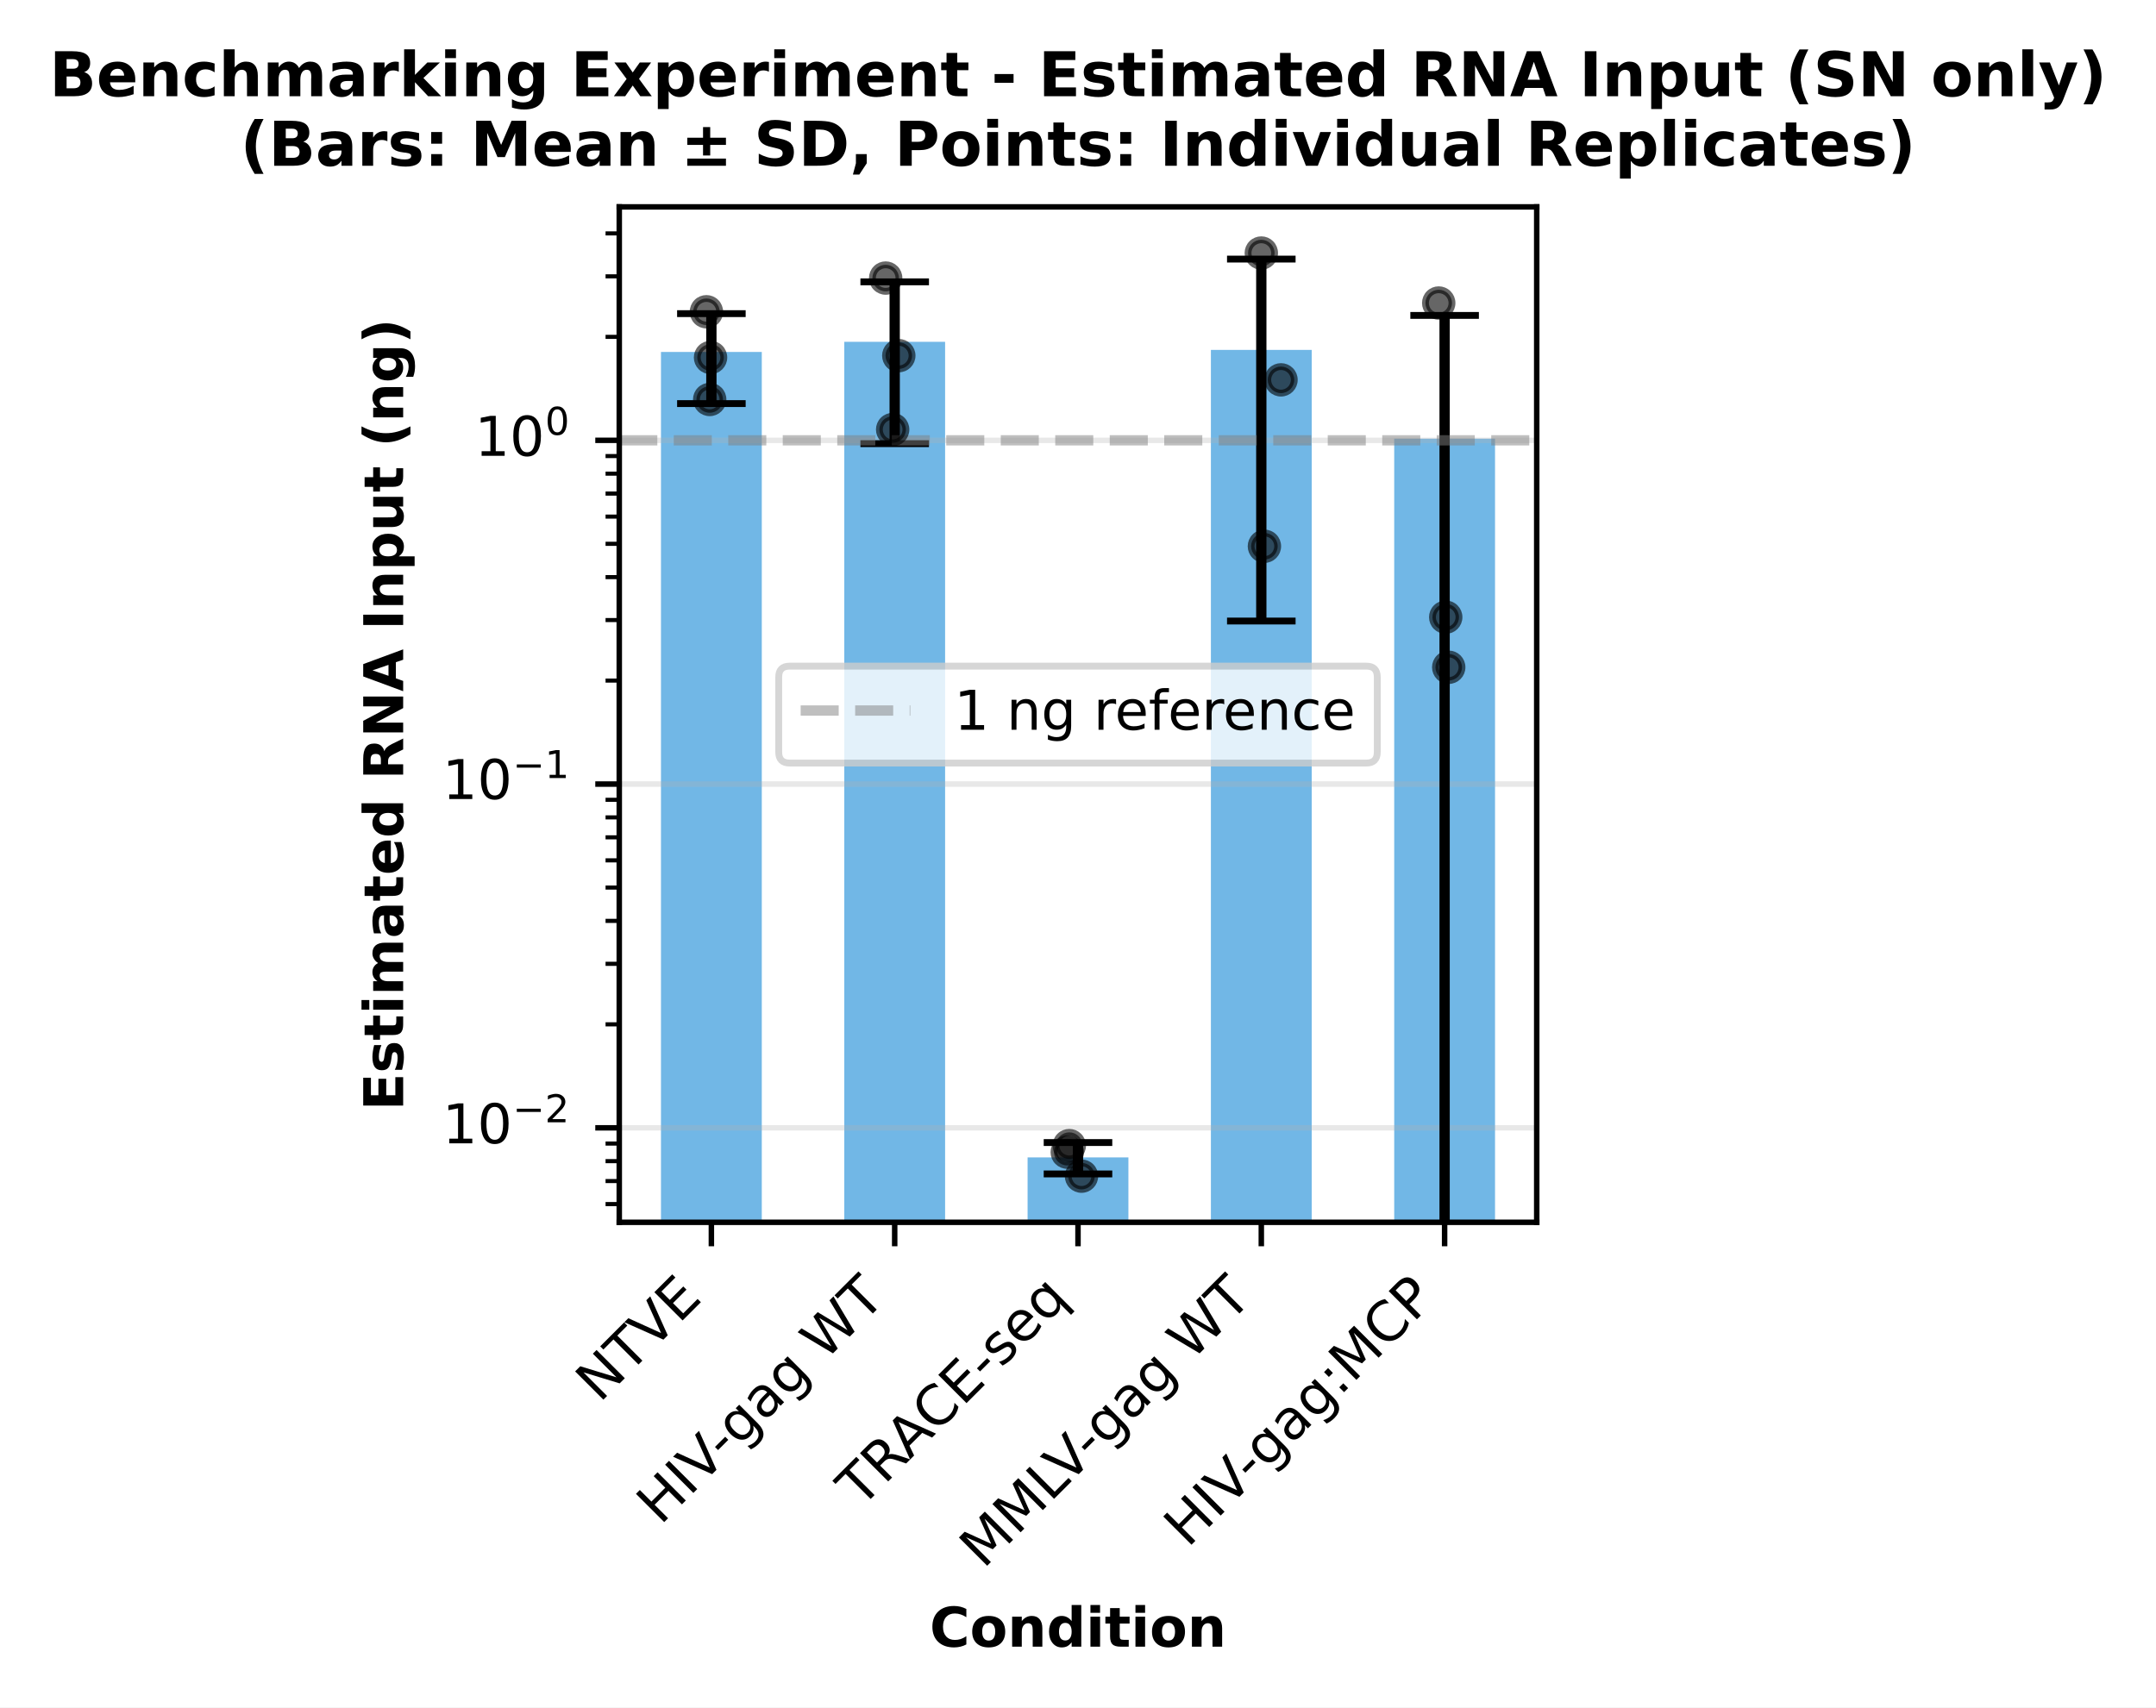
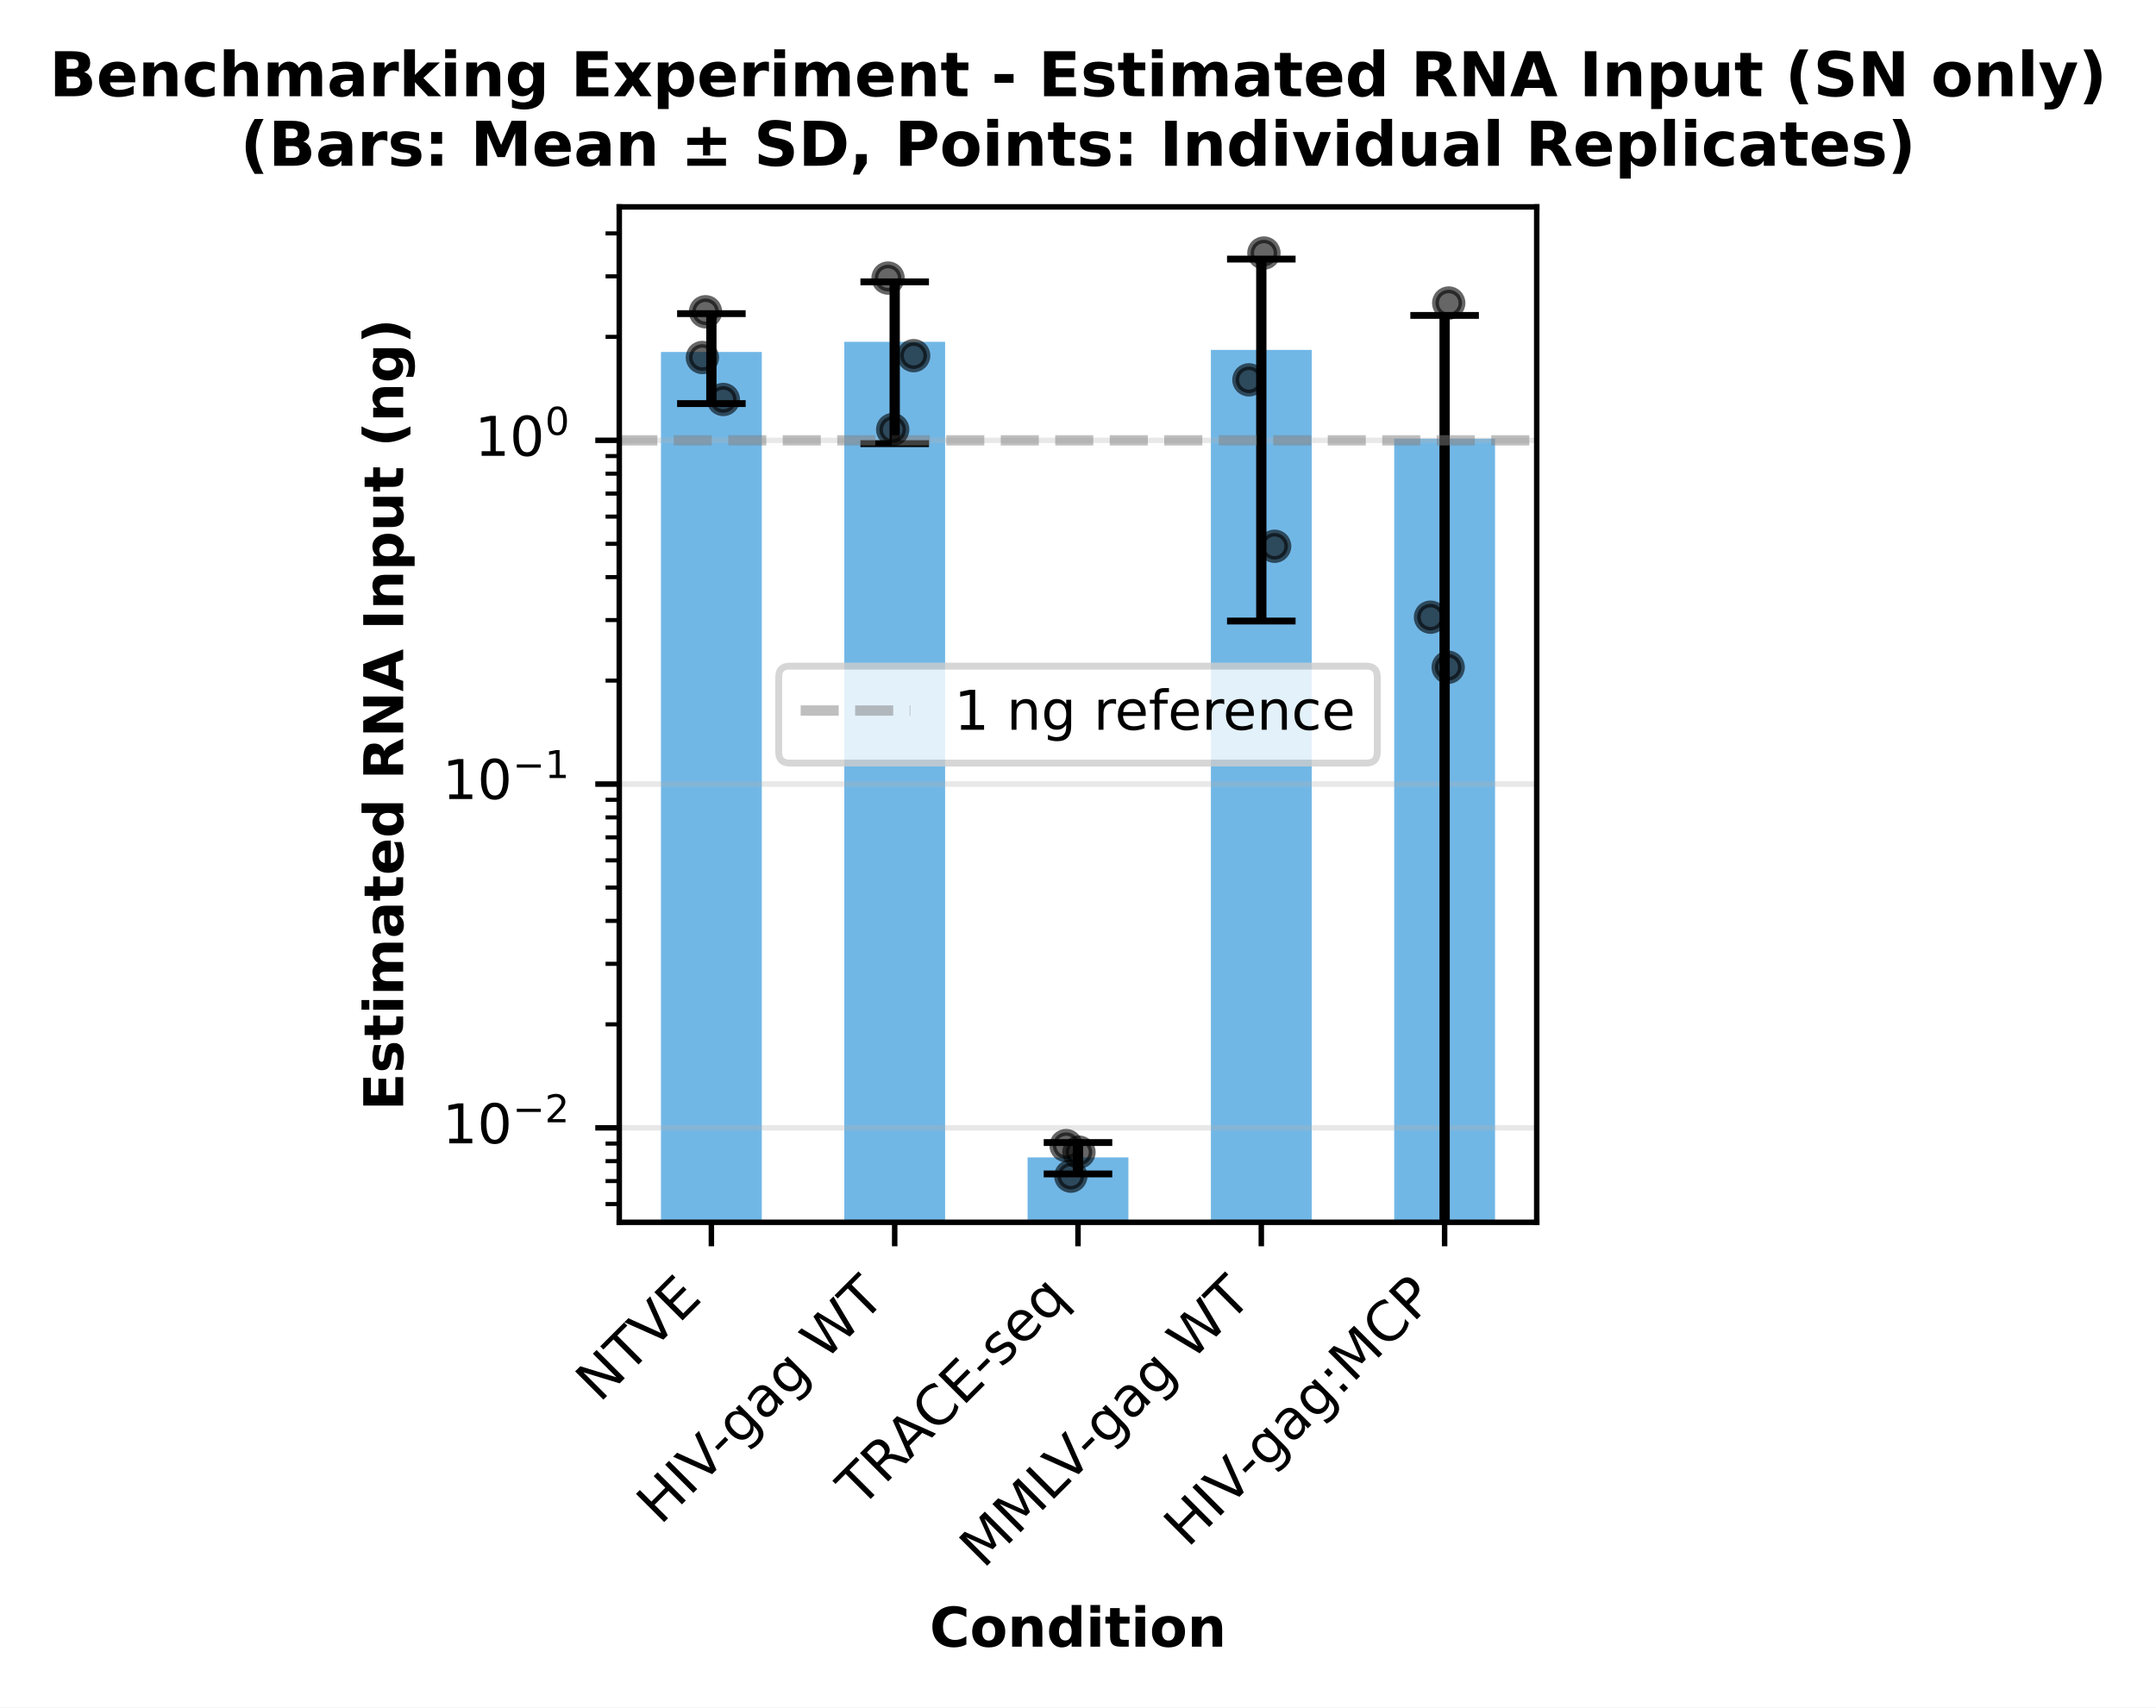
<svg xmlns="http://www.w3.org/2000/svg" xmlns:xlink="http://www.w3.org/1999/xlink" width="314.511pt" height="249.132pt" viewBox="0 0 314.511 249.132" version="1.1">
  <defs>
    <style type="text/css">*{stroke-linejoin: round; stroke-linecap: butt}</style>
  </defs>
  <g id="figure_1">
    <g id="patch_1">
      <path d="M 0 249.132  L 314.511 249.132  L 314.511 0  L 0 0  z " style="fill: #ffffff" />
    </g>
    <g id="axes_1">
      <g id="patch_2">
        <path d="M 90.337 178.35  L 224.173 178.35  L 224.173 30.187  L 90.337 30.187  z " style="fill: #ffffff" />
      </g>
      <g id="patch_3">
-         <path d="M 96.421 50220.958  L 111.128 50220.958  L 111.128 51.354  L 96.421 51.354  z " clip-path="url(#p32a2c20e1f)" style="fill: #3498db; opacity: 0.7" />
+         <path d="M 96.421 50220.958  L 111.128 50220.958  L 111.128 51.354  L 96.421 51.354  z " clip-path="url(#p68c21e5b32)" style="fill: #3498db; opacity: 0.7" />
      </g>
      <g id="patch_4">
-         <path d="M 123.161 50220.958  L 137.868 50220.958  L 137.868 49.876  L 123.161 49.876  z " clip-path="url(#p32a2c20e1f)" style="fill: #3498db; opacity: 0.7" />
+         <path d="M 123.161 50220.958  L 137.868 50220.958  L 137.868 49.876  L 123.161 49.876  z " clip-path="url(#p68c21e5b32)" style="fill: #3498db; opacity: 0.7" />
      </g>
      <g id="patch_5">
-         <path d="M 149.902 50220.958  L 164.609 50220.958  L 164.609 168.88  L 149.902 168.88  z " clip-path="url(#p32a2c20e1f)" style="fill: #3498db; opacity: 0.7" />
+         <path d="M 149.902 50220.958  L 164.609 50220.958  L 164.609 168.88  L 149.902 168.88  z " clip-path="url(#p68c21e5b32)" style="fill: #3498db; opacity: 0.7" />
      </g>
      <g id="patch_6">
-         <path d="M 176.642 50220.958  L 191.349 50220.958  L 191.349 51.055  L 176.642 51.055  z " clip-path="url(#p32a2c20e1f)" style="fill: #3498db; opacity: 0.7" />
+         <path d="M 176.642 50220.958  L 191.349 50220.958  L 191.349 51.055  L 176.642 51.055  z " clip-path="url(#p68c21e5b32)" style="fill: #3498db; opacity: 0.7" />
      </g>
      <g id="patch_7">
-         <path d="M 203.383 50220.958  L 218.09 50220.958  L 218.09 64.009  L 203.383 64.009  z " clip-path="url(#p32a2c20e1f)" style="fill: #3498db; opacity: 0.7" />
+         <path d="M 203.383 50220.958  L 218.09 50220.958  L 218.09 64.009  L 203.383 64.009  z " clip-path="url(#p68c21e5b32)" style="fill: #3498db; opacity: 0.7" />
      </g>
      <g id="matplotlib.axis_1">
        <g id="xtick_1">
          <g id="line2d_1">
            <defs>
-               <path id="m46f3717171" d="M 0 0  L 0 3.5  " style="stroke: #000000; stroke-width: 0.8" />
+               <path id="m1fbb7405f4" d="M 0 0  L 0 3.5  " style="stroke: #000000; stroke-width: 0.8" />
            </defs>
            <g>
-               <use xlink:href="#m46f3717171" x="103.774" y="178.35" style="stroke: #000000; stroke-width: 0.8" />
+               <use xlink:href="#m1fbb7405f4" x="103.774" y="178.35" style="stroke: #000000; stroke-width: 0.8" />
            </g>
          </g>
          <g id="text_1">
            <text style="font-size: 8px; font-family: 'DejaVu Sans', 'Bitstream Vera Sans', 'Computer Modern Sans Serif', 'Lucida Grande', 'Verdana', 'Geneva', 'Lucid', 'Arial', 'Helvetica', 'Avant Garde', sans-serif" transform="translate(87.46675 204.7797) rotate(-45)">NTVE</text>
          </g>
        </g>
        <g id="xtick_2">
          <g id="line2d_2">
            <g>
-               <use xlink:href="#m46f3717171" x="130.515" y="178.35" style="stroke: #000000; stroke-width: 0.8" />
+               <use xlink:href="#m1fbb7405f4" x="130.515" y="178.35" style="stroke: #000000; stroke-width: 0.8" />
            </g>
          </g>
          <g id="text_2">
            <text style="font-size: 8px; font-family: 'DejaVu Sans', 'Bitstream Vera Sans', 'Computer Modern Sans Serif', 'Lucida Grande', 'Verdana', 'Geneva', 'Lucid', 'Arial', 'Helvetica', 'Avant Garde', sans-serif" transform="translate(96.34215 222.6447) rotate(-45)">HIV-gag WT</text>
          </g>
        </g>
        <g id="xtick_3">
          <g id="line2d_3">
            <g>
-               <use xlink:href="#m46f3717171" x="157.255" y="178.35" style="stroke: #000000; stroke-width: 0.8" />
+               <use xlink:href="#m1fbb7405f4" x="157.255" y="178.35" style="stroke: #000000; stroke-width: 0.8" />
            </g>
          </g>
          <g id="text_3">
            <text style="font-size: 8px; font-family: 'DejaVu Sans', 'Bitstream Vera Sans', 'Computer Modern Sans Serif', 'Lucida Grande', 'Verdana', 'Geneva', 'Lucid', 'Arial', 'Helvetica', 'Avant Garde', sans-serif" transform="translate(125.5646 220.1628) rotate(-45)">TRACE-seq</text>
          </g>
        </g>
        <g id="xtick_4">
          <g id="line2d_4">
            <g>
-               <use xlink:href="#m46f3717171" x="183.996" y="178.35" style="stroke: #000000; stroke-width: 0.8" />
+               <use xlink:href="#m1fbb7405f4" x="183.996" y="178.35" style="stroke: #000000; stroke-width: 0.8" />
            </g>
          </g>
          <g id="text_4">
            <text style="font-size: 8px; font-family: 'DejaVu Sans', 'Bitstream Vera Sans', 'Computer Modern Sans Serif', 'Lucida Grande', 'Verdana', 'Geneva', 'Lucid', 'Arial', 'Helvetica', 'Avant Garde', sans-serif" transform="translate(143.4547 229.0131) rotate(-45)">MMLV-gag WT</text>
          </g>
        </g>
        <g id="xtick_5">
          <g id="line2d_5">
            <g>
-               <use xlink:href="#m46f3717171" x="210.736" y="178.35" style="stroke: #000000; stroke-width: 0.8" />
+               <use xlink:href="#m1fbb7405f4" x="210.736" y="178.35" style="stroke: #000000; stroke-width: 0.8" />
            </g>
          </g>
          <g id="text_5">
            <text style="font-size: 8px; font-family: 'DejaVu Sans', 'Bitstream Vera Sans', 'Computer Modern Sans Serif', 'Lucida Grande', 'Verdana', 'Geneva', 'Lucid', 'Arial', 'Helvetica', 'Avant Garde', sans-serif" transform="translate(173.2622 225.946) rotate(-45)">HIV-gag:MCP</text>
          </g>
        </g>
        <g id="text_6">
          <text style="font-weight: 700; font-size: 8px; font-family: 'DejaVu Sans', 'Bitstream Vera Sans', 'Computer Modern Sans Serif', 'Lucida Grande', 'Verdana', 'Geneva', 'Lucid', 'Arial', 'Helvetica', 'Avant Garde', sans-serif; text-anchor: middle" x="157.255" y="240.268" transform="rotate(-0 157.2553 240.2683)">Condition</text>
        </g>
      </g>
      <g id="matplotlib.axis_2">
        <g id="ytick_1">
          <g id="line2d_6">
-             <path d="M 90.337 164.564  L 224.173 164.564  " clip-path="url(#p32a2c20e1f)" style="fill: none; stroke: #b0b0b0; stroke-opacity: 0.3; stroke-width: 0.8; stroke-linecap: square" />
+             <path d="M 90.337 164.564  L 224.173 164.564  " clip-path="url(#p68c21e5b32)" style="fill: none; stroke: #b0b0b0; stroke-opacity: 0.3; stroke-width: 0.8; stroke-linecap: square" />
          </g>
          <g id="line2d_7">
            <defs>
-               <path id="mbbf6dda778" d="M 0 0  L -3.5 0  " style="stroke: #000000; stroke-width: 0.8" />
+               <path id="m884e0e9e06" d="M 0 0  L -3.5 0  " style="stroke: #000000; stroke-width: 0.8" />
            </defs>
            <g>
-               <use xlink:href="#mbbf6dda778" x="90.337" y="164.564" style="stroke: #000000; stroke-width: 0.8" />
+               <use xlink:href="#m884e0e9e06" x="90.337" y="164.564" style="stroke: #000000; stroke-width: 0.8" />
            </g>
          </g>
          <g id="text_7">
            <g transform="translate(64.53732 167.603)">
              <text>
                <tspan x="0" y="-0.781" style="font-size: 8px; font-family: 'DejaVu Sans'">1</tspan>
                <tspan x="5.09" y="-0.781" style="font-size: 8px; font-family: 'DejaVu Sans'">0</tspan>
                <tspan x="10.256" y="-3.844" style="font-size: 5.6px; font-family: 'DejaVu Sans'">−</tspan>
                <tspan x="14.948" y="-3.844" style="font-size: 5.6px; font-family: 'DejaVu Sans'">2</tspan>
              </text>
            </g>
          </g>
        </g>
        <g id="ytick_2">
          <g id="line2d_8">
-             <path d="M 90.337 114.407  L 224.173 114.407  " clip-path="url(#p32a2c20e1f)" style="fill: none; stroke: #b0b0b0; stroke-opacity: 0.3; stroke-width: 0.8; stroke-linecap: square" />
+             <path d="M 90.337 114.407  L 224.173 114.407  " clip-path="url(#p68c21e5b32)" style="fill: none; stroke: #b0b0b0; stroke-opacity: 0.3; stroke-width: 0.8; stroke-linecap: square" />
          </g>
          <g id="line2d_9">
            <g>
-               <use xlink:href="#mbbf6dda778" x="90.337" y="114.407" style="stroke: #000000; stroke-width: 0.8" />
+               <use xlink:href="#m884e0e9e06" x="90.337" y="114.407" style="stroke: #000000; stroke-width: 0.8" />
            </g>
          </g>
          <g id="text_8">
            <g transform="translate(64.53732 117.4463)">
              <text>
                <tspan x="0" y="-0.858" style="font-size: 8px; font-family: 'DejaVu Sans'">1</tspan>
                <tspan x="5.09" y="-0.858" style="font-size: 8px; font-family: 'DejaVu Sans'">0</tspan>
                <tspan x="10.256" y="-3.92" style="font-size: 5.6px; font-family: 'DejaVu Sans'">−</tspan>
                <tspan x="14.948" y="-3.92" style="font-size: 5.6px; font-family: 'DejaVu Sans'">1</tspan>
              </text>
            </g>
          </g>
        </g>
        <g id="ytick_3">
          <g id="line2d_10">
-             <path d="M 90.337 64.25  L 224.173 64.25  " clip-path="url(#p32a2c20e1f)" style="fill: none; stroke: #b0b0b0; stroke-opacity: 0.3; stroke-width: 0.8; stroke-linecap: square" />
+             <path d="M 90.337 64.25  L 224.173 64.25  " clip-path="url(#p68c21e5b32)" style="fill: none; stroke: #b0b0b0; stroke-opacity: 0.3; stroke-width: 0.8; stroke-linecap: square" />
          </g>
          <g id="line2d_11">
            <g>
-               <use xlink:href="#mbbf6dda778" x="90.337" y="64.25" style="stroke: #000000; stroke-width: 0.8" />
+               <use xlink:href="#m884e0e9e06" x="90.337" y="64.25" style="stroke: #000000; stroke-width: 0.8" />
            </g>
          </g>
          <g id="text_9">
            <g transform="translate(69.25732 67.28959)">
              <text>
                <tspan x="0" y="-0.781" style="font-size: 8px; font-family: 'DejaVu Sans'">1</tspan>
                <tspan x="5.09" y="-0.781" style="font-size: 8px; font-family: 'DejaVu Sans'">0</tspan>
                <tspan x="10.256" y="-3.844" style="font-size: 5.6px; font-family: 'DejaVu Sans'">0</tspan>
              </text>
            </g>
          </g>
        </g>
        <g id="ytick_4">
          <g id="line2d_12">
            <defs>
-               <path id="m619125b30c" d="M 0 0  L -2 0  " style="stroke: #000000; stroke-width: 0.6" />
+               <path id="m4bb29ebfb5" d="M 0 0  L -2 0  " style="stroke: #000000; stroke-width: 0.6" />
            </defs>
            <g>
-               <use xlink:href="#m619125b30c" x="90.337" y="175.691" style="stroke: #000000; stroke-width: 0.6" />
+               <use xlink:href="#m4bb29ebfb5" x="90.337" y="175.691" style="stroke: #000000; stroke-width: 0.6" />
            </g>
          </g>
        </g>
        <g id="ytick_5">
          <g id="line2d_13">
            <g>
-               <use xlink:href="#m619125b30c" x="90.337" y="172.333" style="stroke: #000000; stroke-width: 0.6" />
+               <use xlink:href="#m4bb29ebfb5" x="90.337" y="172.333" style="stroke: #000000; stroke-width: 0.6" />
            </g>
          </g>
        </g>
        <g id="ytick_6">
          <g id="line2d_14">
            <g>
-               <use xlink:href="#m619125b30c" x="90.337" y="169.424" style="stroke: #000000; stroke-width: 0.6" />
+               <use xlink:href="#m4bb29ebfb5" x="90.337" y="169.424" style="stroke: #000000; stroke-width: 0.6" />
            </g>
          </g>
        </g>
        <g id="ytick_7">
          <g id="line2d_15">
            <g>
-               <use xlink:href="#m619125b30c" x="90.337" y="166.859" style="stroke: #000000; stroke-width: 0.6" />
+               <use xlink:href="#m4bb29ebfb5" x="90.337" y="166.859" style="stroke: #000000; stroke-width: 0.6" />
            </g>
          </g>
        </g>
        <g id="ytick_8">
          <g id="line2d_16">
            <g>
-               <use xlink:href="#m619125b30c" x="90.337" y="149.465" style="stroke: #000000; stroke-width: 0.6" />
+               <use xlink:href="#m4bb29ebfb5" x="90.337" y="149.465" style="stroke: #000000; stroke-width: 0.6" />
            </g>
          </g>
        </g>
        <g id="ytick_9">
          <g id="line2d_17">
            <g>
-               <use xlink:href="#m619125b30c" x="90.337" y="140.633" style="stroke: #000000; stroke-width: 0.6" />
+               <use xlink:href="#m4bb29ebfb5" x="90.337" y="140.633" style="stroke: #000000; stroke-width: 0.6" />
            </g>
          </g>
        </g>
        <g id="ytick_10">
          <g id="line2d_18">
            <g>
-               <use xlink:href="#m619125b30c" x="90.337" y="134.366" style="stroke: #000000; stroke-width: 0.6" />
+               <use xlink:href="#m4bb29ebfb5" x="90.337" y="134.366" style="stroke: #000000; stroke-width: 0.6" />
            </g>
          </g>
        </g>
        <g id="ytick_11">
          <g id="line2d_19">
            <g>
-               <use xlink:href="#m619125b30c" x="90.337" y="129.506" style="stroke: #000000; stroke-width: 0.6" />
+               <use xlink:href="#m4bb29ebfb5" x="90.337" y="129.506" style="stroke: #000000; stroke-width: 0.6" />
            </g>
          </g>
        </g>
        <g id="ytick_12">
          <g id="line2d_20">
            <g>
-               <use xlink:href="#m619125b30c" x="90.337" y="125.534" style="stroke: #000000; stroke-width: 0.6" />
+               <use xlink:href="#m4bb29ebfb5" x="90.337" y="125.534" style="stroke: #000000; stroke-width: 0.6" />
            </g>
          </g>
        </g>
        <g id="ytick_13">
          <g id="line2d_21">
            <g>
-               <use xlink:href="#m619125b30c" x="90.337" y="122.176" style="stroke: #000000; stroke-width: 0.6" />
+               <use xlink:href="#m4bb29ebfb5" x="90.337" y="122.176" style="stroke: #000000; stroke-width: 0.6" />
            </g>
          </g>
        </g>
        <g id="ytick_14">
          <g id="line2d_22">
            <g>
-               <use xlink:href="#m619125b30c" x="90.337" y="119.268" style="stroke: #000000; stroke-width: 0.6" />
+               <use xlink:href="#m4bb29ebfb5" x="90.337" y="119.268" style="stroke: #000000; stroke-width: 0.6" />
            </g>
          </g>
        </g>
        <g id="ytick_15">
          <g id="line2d_23">
            <g>
-               <use xlink:href="#m619125b30c" x="90.337" y="116.702" style="stroke: #000000; stroke-width: 0.6" />
+               <use xlink:href="#m4bb29ebfb5" x="90.337" y="116.702" style="stroke: #000000; stroke-width: 0.6" />
            </g>
          </g>
        </g>
        <g id="ytick_16">
          <g id="line2d_24">
            <g>
-               <use xlink:href="#m619125b30c" x="90.337" y="99.308" style="stroke: #000000; stroke-width: 0.6" />
+               <use xlink:href="#m4bb29ebfb5" x="90.337" y="99.308" style="stroke: #000000; stroke-width: 0.6" />
            </g>
          </g>
        </g>
        <g id="ytick_17">
          <g id="line2d_25">
            <g>
-               <use xlink:href="#m619125b30c" x="90.337" y="90.476" style="stroke: #000000; stroke-width: 0.6" />
+               <use xlink:href="#m4bb29ebfb5" x="90.337" y="90.476" style="stroke: #000000; stroke-width: 0.6" />
            </g>
          </g>
        </g>
        <g id="ytick_18">
          <g id="line2d_26">
            <g>
-               <use xlink:href="#m619125b30c" x="90.337" y="84.21" style="stroke: #000000; stroke-width: 0.6" />
+               <use xlink:href="#m4bb29ebfb5" x="90.337" y="84.21" style="stroke: #000000; stroke-width: 0.6" />
            </g>
          </g>
        </g>
        <g id="ytick_19">
          <g id="line2d_27">
            <g>
-               <use xlink:href="#m619125b30c" x="90.337" y="79.349" style="stroke: #000000; stroke-width: 0.6" />
+               <use xlink:href="#m4bb29ebfb5" x="90.337" y="79.349" style="stroke: #000000; stroke-width: 0.6" />
            </g>
          </g>
        </g>
        <g id="ytick_20">
          <g id="line2d_28">
            <g>
-               <use xlink:href="#m619125b30c" x="90.337" y="75.377" style="stroke: #000000; stroke-width: 0.6" />
+               <use xlink:href="#m4bb29ebfb5" x="90.337" y="75.377" style="stroke: #000000; stroke-width: 0.6" />
            </g>
          </g>
        </g>
        <g id="ytick_21">
          <g id="line2d_29">
            <g>
-               <use xlink:href="#m619125b30c" x="90.337" y="72.02" style="stroke: #000000; stroke-width: 0.6" />
+               <use xlink:href="#m4bb29ebfb5" x="90.337" y="72.02" style="stroke: #000000; stroke-width: 0.6" />
            </g>
          </g>
        </g>
        <g id="ytick_22">
          <g id="line2d_30">
            <g>
-               <use xlink:href="#m619125b30c" x="90.337" y="69.111" style="stroke: #000000; stroke-width: 0.6" />
+               <use xlink:href="#m4bb29ebfb5" x="90.337" y="69.111" style="stroke: #000000; stroke-width: 0.6" />
            </g>
          </g>
        </g>
        <g id="ytick_23">
          <g id="line2d_31">
            <g>
-               <use xlink:href="#m619125b30c" x="90.337" y="66.545" style="stroke: #000000; stroke-width: 0.6" />
+               <use xlink:href="#m4bb29ebfb5" x="90.337" y="66.545" style="stroke: #000000; stroke-width: 0.6" />
            </g>
          </g>
        </g>
        <g id="ytick_24">
          <g id="line2d_32">
            <g>
-               <use xlink:href="#m619125b30c" x="90.337" y="49.152" style="stroke: #000000; stroke-width: 0.6" />
+               <use xlink:href="#m4bb29ebfb5" x="90.337" y="49.152" style="stroke: #000000; stroke-width: 0.6" />
            </g>
          </g>
        </g>
        <g id="ytick_25">
          <g id="line2d_33">
            <g>
-               <use xlink:href="#m619125b30c" x="90.337" y="40.319" style="stroke: #000000; stroke-width: 0.6" />
+               <use xlink:href="#m4bb29ebfb5" x="90.337" y="40.319" style="stroke: #000000; stroke-width: 0.6" />
            </g>
          </g>
        </g>
        <g id="ytick_26">
          <g id="line2d_34">
            <g>
-               <use xlink:href="#m619125b30c" x="90.337" y="34.053" style="stroke: #000000; stroke-width: 0.6" />
+               <use xlink:href="#m4bb29ebfb5" x="90.337" y="34.053" style="stroke: #000000; stroke-width: 0.6" />
            </g>
          </g>
        </g>
        <g id="text_10">
          <text style="font-weight: 700; font-size: 8px; font-family: 'DejaVu Sans', 'Bitstream Vera Sans', 'Computer Modern Sans Serif', 'Lucida Grande', 'Verdana', 'Geneva', 'Lucid', 'Arial', 'Helvetica', 'Avant Garde', sans-serif; text-anchor: middle" x="58.811" y="104.269" transform="rotate(-90 58.81107 104.2685)">Estimated RNA Input (ng)</text>
        </g>
      </g>
      <g id="LineCollection_1">
-         <path d="M 103.774 58.891  L 103.774 45.765  " clip-path="url(#p32a2c20e1f)" style="fill: none; stroke: #000000; stroke-width: 1.5" />
-         <path d="M 130.515 64.737  L 130.515 41.124  " clip-path="url(#p32a2c20e1f)" style="fill: none; stroke: #000000; stroke-width: 1.5" />
-         <path d="M 157.255 171.292  L 157.255 166.709  " clip-path="url(#p32a2c20e1f)" style="fill: none; stroke: #000000; stroke-width: 1.5" />
-         <path d="M 183.996 90.62  L 183.996 37.804  " clip-path="url(#p32a2c20e1f)" style="fill: none; stroke: #000000; stroke-width: 1.5" />
-         <path d="M 210.736 250.132  L 210.736 46.023  " clip-path="url(#p32a2c20e1f)" style="fill: none; stroke: #000000; stroke-width: 1.5" />
+         <path d="M 103.774 58.891  L 103.774 45.765  " clip-path="url(#p68c21e5b32)" style="fill: none; stroke: #000000; stroke-width: 1.5" />
+         <path d="M 130.515 64.737  L 130.515 41.124  " clip-path="url(#p68c21e5b32)" style="fill: none; stroke: #000000; stroke-width: 1.5" />
+         <path d="M 157.255 171.292  L 157.255 166.709  " clip-path="url(#p68c21e5b32)" style="fill: none; stroke: #000000; stroke-width: 1.5" />
+         <path d="M 183.996 90.62  L 183.996 37.804  " clip-path="url(#p68c21e5b32)" style="fill: none; stroke: #000000; stroke-width: 1.5" />
+         <path d="M 210.736 250.132  L 210.736 46.023  " clip-path="url(#p68c21e5b32)" style="fill: none; stroke: #000000; stroke-width: 1.5" />
      </g>
      <g id="line2d_35">
        <defs>
-           <path id="mbdd3e8cf5c" d="M 5 0  L -5 -0  " style="stroke: #000000" />
+           <path id="mf65d24ecae" d="M 5 0  L -5 -0  " style="stroke: #000000" />
        </defs>
-         <g clip-path="url(#p32a2c20e1f)">
-           <use xlink:href="#mbdd3e8cf5c" x="103.774" y="58.891" style="fill: #1f77b4; stroke: #000000" />
-           <use xlink:href="#mbdd3e8cf5c" x="130.515" y="64.737" style="fill: #1f77b4; stroke: #000000" />
-           <use xlink:href="#mbdd3e8cf5c" x="157.255" y="171.292" style="fill: #1f77b4; stroke: #000000" />
-           <use xlink:href="#mbdd3e8cf5c" x="183.996" y="90.62" style="fill: #1f77b4; stroke: #000000" />
-           <use xlink:href="#mbdd3e8cf5c" x="193.516" y="17938.507" style="fill: #1f77b4; stroke: #000000" />
+         <g clip-path="url(#p68c21e5b32)">
+           <use xlink:href="#mf65d24ecae" x="103.774" y="58.891" style="fill: #1f77b4; stroke: #000000" />
+           <use xlink:href="#mf65d24ecae" x="130.515" y="64.737" style="fill: #1f77b4; stroke: #000000" />
+           <use xlink:href="#mf65d24ecae" x="157.255" y="171.292" style="fill: #1f77b4; stroke: #000000" />
+           <use xlink:href="#mf65d24ecae" x="183.996" y="90.62" style="fill: #1f77b4; stroke: #000000" />
+           <use xlink:href="#mf65d24ecae" x="193.516" y="17938.507" style="fill: #1f77b4; stroke: #000000" />
        </g>
      </g>
      <g id="line2d_36">
-         <g clip-path="url(#p32a2c20e1f)">
-           <use xlink:href="#mbdd3e8cf5c" x="103.774" y="45.765" style="fill: #1f77b4; stroke: #000000" />
-           <use xlink:href="#mbdd3e8cf5c" x="130.515" y="41.124" style="fill: #1f77b4; stroke: #000000" />
-           <use xlink:href="#mbdd3e8cf5c" x="157.255" y="166.709" style="fill: #1f77b4; stroke: #000000" />
-           <use xlink:href="#mbdd3e8cf5c" x="183.996" y="37.804" style="fill: #1f77b4; stroke: #000000" />
-           <use xlink:href="#mbdd3e8cf5c" x="210.736" y="46.023" style="fill: #1f77b4; stroke: #000000" />
+         <g clip-path="url(#p68c21e5b32)">
+           <use xlink:href="#mf65d24ecae" x="103.774" y="45.765" style="fill: #1f77b4; stroke: #000000" />
+           <use xlink:href="#mf65d24ecae" x="130.515" y="41.124" style="fill: #1f77b4; stroke: #000000" />
+           <use xlink:href="#mf65d24ecae" x="157.255" y="166.709" style="fill: #1f77b4; stroke: #000000" />
+           <use xlink:href="#mf65d24ecae" x="183.996" y="37.804" style="fill: #1f77b4; stroke: #000000" />
+           <use xlink:href="#mf65d24ecae" x="210.736" y="46.023" style="fill: #1f77b4; stroke: #000000" />
        </g>
      </g>
      <g id="line2d_37">
-         <path d="M 90.337 64.25  L 224.173 64.25  " clip-path="url(#p32a2c20e1f)" style="fill: none; stroke-dasharray: 5.55,2.4; stroke-dashoffset: 0; stroke: #808080; stroke-opacity: 0.5; stroke-width: 1.5" />
+         <path d="M 90.337 64.25  L 224.173 64.25  " clip-path="url(#p68c21e5b32)" style="fill: none; stroke-dasharray: 5.55,2.4; stroke-dashoffset: 0; stroke: #808080; stroke-opacity: 0.5; stroke-width: 1.5" />
      </g>
      <g id="patch_8">
        <path d="M 90.337 178.35  L 90.337 30.187  " style="fill: none; stroke: #000000; stroke-width: 0.8; stroke-linejoin: miter; stroke-linecap: square" />
      </g>
      <g id="patch_9">
        <path d="M 224.173 178.35  L 224.173 30.187  " style="fill: none; stroke: #000000; stroke-width: 0.8; stroke-linejoin: miter; stroke-linecap: square" />
      </g>
      <g id="patch_10">
        <path d="M 90.337 178.35  L 224.173 178.35  " style="fill: none; stroke: #000000; stroke-width: 0.8; stroke-linejoin: miter; stroke-linecap: square" />
      </g>
      <g id="patch_11">
        <path d="M 90.337 30.187  L 224.173 30.187  " style="fill: none; stroke: #000000; stroke-width: 0.8; stroke-linejoin: miter; stroke-linecap: square" />
      </g>
      <g id="text_11">
        <text style="font-weight: 700; font-size: 9px; font-family: 'DejaVu Sans', 'Bitstream Vera Sans', 'Computer Modern Sans Serif', 'Lucida Grande', 'Verdana', 'Geneva', 'Lucid', 'Arial', 'Helvetica', 'Avant Garde', sans-serif" transform="translate(7.2 14.03859)">Benchmarking Experiment - Estimated RNA Input (SN only)</text>
        <text style="font-weight: 700; font-size: 9px; font-family: 'DejaVu Sans', 'Bitstream Vera Sans', 'Computer Modern Sans Serif', 'Lucida Grande', 'Verdana', 'Geneva', 'Lucid', 'Arial', 'Helvetica', 'Avant Garde', sans-serif" transform="translate(35.05711 24.18694)">(Bars: Mean ± SD, Points: Individual Replicates)</text>
      </g>
      <g id="legend_1">
        <g id="patch_12">
          <path d="M 115.197 111.34  L 199.313 111.34  Q 200.913 111.34 200.913 109.74  L 200.913 98.797  Q 200.913 97.197 199.313 97.197  L 115.197 97.197  Q 113.597 97.197 113.597 98.797  L 113.597 109.74  Q 113.597 111.34 115.197 111.34  z " style="fill: #ffffff; opacity: 0.8; stroke: #cccccc; stroke-linejoin: miter" />
        </g>
        <g id="line2d_38">
          <path d="M 116.797 103.676  L 124.797 103.676  L 132.797 103.676  " style="fill: none; stroke-dasharray: 5.55,2.4; stroke-dashoffset: 0; stroke: #808080; stroke-opacity: 0.5; stroke-width: 1.5" />
        </g>
        <g id="text_12">
          <text style="font-size: 8px; font-family: 'DejaVu Sans', 'Bitstream Vera Sans', 'Computer Modern Sans Serif', 'Lucida Grande', 'Verdana', 'Geneva', 'Lucid', 'Arial', 'Helvetica', 'Avant Garde', sans-serif; text-anchor: start" x="139.197" y="106.476" transform="rotate(-0 139.1972 106.476)">1 ng reference</text>
        </g>
      </g>
      <g id="PathCollection_1">
        <defs>
-           <path id="m9520dd8e9a" d="M 0 1.936  C 0.514 1.936 1.006 1.732 1.369 1.369  C 1.732 1.006 1.936 0.514 1.936 0  C 1.936 -0.514 1.732 -1.006 1.369 -1.369  C 1.006 -1.732 0.514 -1.936 0 -1.936  C -0.514 -1.936 -1.006 -1.732 -1.369 -1.369  C -1.732 -1.006 -1.936 -0.514 -1.936 0  C -1.936 0.514 -1.732 1.006 -1.369 1.369  C -1.006 1.732 -0.514 1.936 0 1.936  z " style="stroke: #000000; stroke-opacity: 0.6" />
+           <path id="md5635f2ec5" d="M 0 1.936  C 0.514 1.936 1.006 1.732 1.369 1.369  C 1.732 1.006 1.936 0.514 1.936 0  C 1.936 -0.514 1.732 -1.006 1.369 -1.369  C 1.006 -1.732 0.514 -1.936 0 -1.936  C -0.514 -1.936 -1.006 -1.732 -1.369 -1.369  C -1.732 -1.006 -1.936 -0.514 -1.936 0  C -1.936 0.514 -1.732 1.006 -1.369 1.369  C -1.006 1.732 -0.514 1.936 0 1.936  z " style="stroke: #000000; stroke-opacity: 0.6" />
        </defs>
-         <g clip-path="url(#p32a2c20e1f)">
-           <use xlink:href="#m9520dd8e9a" x="103.527" y="58.287" style="fill-opacity: 0.6; stroke: #000000; stroke-opacity: 0.6" />
-           <use xlink:href="#m9520dd8e9a" x="103.052" y="45.489" style="fill-opacity: 0.6; stroke: #000000; stroke-opacity: 0.6" />
-           <use xlink:href="#m9520dd8e9a" x="103.651" y="52.161" style="fill-opacity: 0.6; stroke: #000000; stroke-opacity: 0.6" />
+         <g clip-path="url(#p68c21e5b32)">
+           <use xlink:href="#md5635f2ec5" x="105.512" y="58.287" style="fill-opacity: 0.6; stroke: #000000; stroke-opacity: 0.6" />
+           <use xlink:href="#md5635f2ec5" x="102.917" y="45.489" style="fill-opacity: 0.6; stroke: #000000; stroke-opacity: 0.6" />
+           <use xlink:href="#md5635f2ec5" x="102.458" y="52.161" style="fill-opacity: 0.6; stroke: #000000; stroke-opacity: 0.6" />
        </g>
      </g>
      <g id="PathCollection_2">
-         <g clip-path="url(#p32a2c20e1f)">
-           <use xlink:href="#m9520dd8e9a" x="131.113" y="51.892" style="fill-opacity: 0.6; stroke: #000000; stroke-opacity: 0.6" />
-           <use xlink:href="#m9520dd8e9a" x="129.199" y="40.573" style="fill-opacity: 0.6; stroke: #000000; stroke-opacity: 0.6" />
-           <use xlink:href="#m9520dd8e9a" x="130.217" y="62.675" style="fill-opacity: 0.6; stroke: #000000; stroke-opacity: 0.6" />
+         <g clip-path="url(#p68c21e5b32)">
+           <use xlink:href="#md5635f2ec5" x="133.279" y="51.892" style="fill-opacity: 0.6; stroke: #000000; stroke-opacity: 0.6" />
+           <use xlink:href="#md5635f2ec5" x="129.544" y="40.573" style="fill-opacity: 0.6; stroke: #000000; stroke-opacity: 0.6" />
+           <use xlink:href="#md5635f2ec5" x="130.222" y="62.675" style="fill-opacity: 0.6; stroke: #000000; stroke-opacity: 0.6" />
        </g>
      </g>
      <g id="PathCollection_3">
-         <g clip-path="url(#p32a2c20e1f)">
-           <use xlink:href="#m9520dd8e9a" x="155.69" y="168.114" style="fill-opacity: 0.6; stroke: #000000; stroke-opacity: 0.6" />
-           <use xlink:href="#m9520dd8e9a" x="155.983" y="167.159" style="fill-opacity: 0.6; stroke: #000000; stroke-opacity: 0.6" />
-           <use xlink:href="#m9520dd8e9a" x="157.765" y="171.615" style="fill-opacity: 0.6; stroke: #000000; stroke-opacity: 0.6" />
+         <g clip-path="url(#p68c21e5b32)">
+           <use xlink:href="#md5635f2ec5" x="157.391" y="168.114" style="fill-opacity: 0.6; stroke: #000000; stroke-opacity: 0.6" />
+           <use xlink:href="#md5635f2ec5" x="155.522" y="167.159" style="fill-opacity: 0.6; stroke: #000000; stroke-opacity: 0.6" />
+           <use xlink:href="#md5635f2ec5" x="156.207" y="171.615" style="fill-opacity: 0.6; stroke: #000000; stroke-opacity: 0.6" />
        </g>
      </g>
      <g id="PathCollection_4">
-         <g clip-path="url(#p32a2c20e1f)">
-           <use xlink:href="#m9520dd8e9a" x="184.448" y="79.705" style="fill-opacity: 0.6; stroke: #000000; stroke-opacity: 0.6" />
-           <use xlink:href="#m9520dd8e9a" x="183.996" y="36.922" style="fill-opacity: 0.6; stroke: #000000; stroke-opacity: 0.6" />
-           <use xlink:href="#m9520dd8e9a" x="186.868" y="55.424" style="fill-opacity: 0.6; stroke: #000000; stroke-opacity: 0.6" />
+         <g clip-path="url(#p68c21e5b32)">
+           <use xlink:href="#md5635f2ec5" x="185.936" y="79.705" style="fill-opacity: 0.6; stroke: #000000; stroke-opacity: 0.6" />
+           <use xlink:href="#md5635f2ec5" x="184.374" y="36.922" style="fill-opacity: 0.6; stroke: #000000; stroke-opacity: 0.6" />
+           <use xlink:href="#md5635f2ec5" x="182.189" y="55.424" style="fill-opacity: 0.6; stroke: #000000; stroke-opacity: 0.6" />
        </g>
      </g>
      <g id="PathCollection_5">
-         <g clip-path="url(#p32a2c20e1f)">
-           <use xlink:href="#m9520dd8e9a" x="211.335" y="97.362" style="fill-opacity: 0.6; stroke: #000000; stroke-opacity: 0.6" />
-           <use xlink:href="#m9520dd8e9a" x="209.876" y="44.214" style="fill-opacity: 0.6; stroke: #000000; stroke-opacity: 0.6" />
-           <use xlink:href="#m9520dd8e9a" x="210.897" y="90.053" style="fill-opacity: 0.6; stroke: #000000; stroke-opacity: 0.6" />
+         <g clip-path="url(#p68c21e5b32)">
+           <use xlink:href="#md5635f2ec5" x="211.254" y="97.362" style="fill-opacity: 0.6; stroke: #000000; stroke-opacity: 0.6" />
+           <use xlink:href="#md5635f2ec5" x="211.334" y="44.214" style="fill-opacity: 0.6; stroke: #000000; stroke-opacity: 0.6" />
+           <use xlink:href="#md5635f2ec5" x="208.675" y="90.053" style="fill-opacity: 0.6; stroke: #000000; stroke-opacity: 0.6" />
        </g>
      </g>
    </g>
  </g>
  <defs>
-     <clipPath id="p32a2c20e1f">
+     <clipPath id="p68c21e5b32">
      <rect x="90.337" y="30.187" width="133.836" height="148.163" />
    </clipPath>
  </defs>
</svg>
